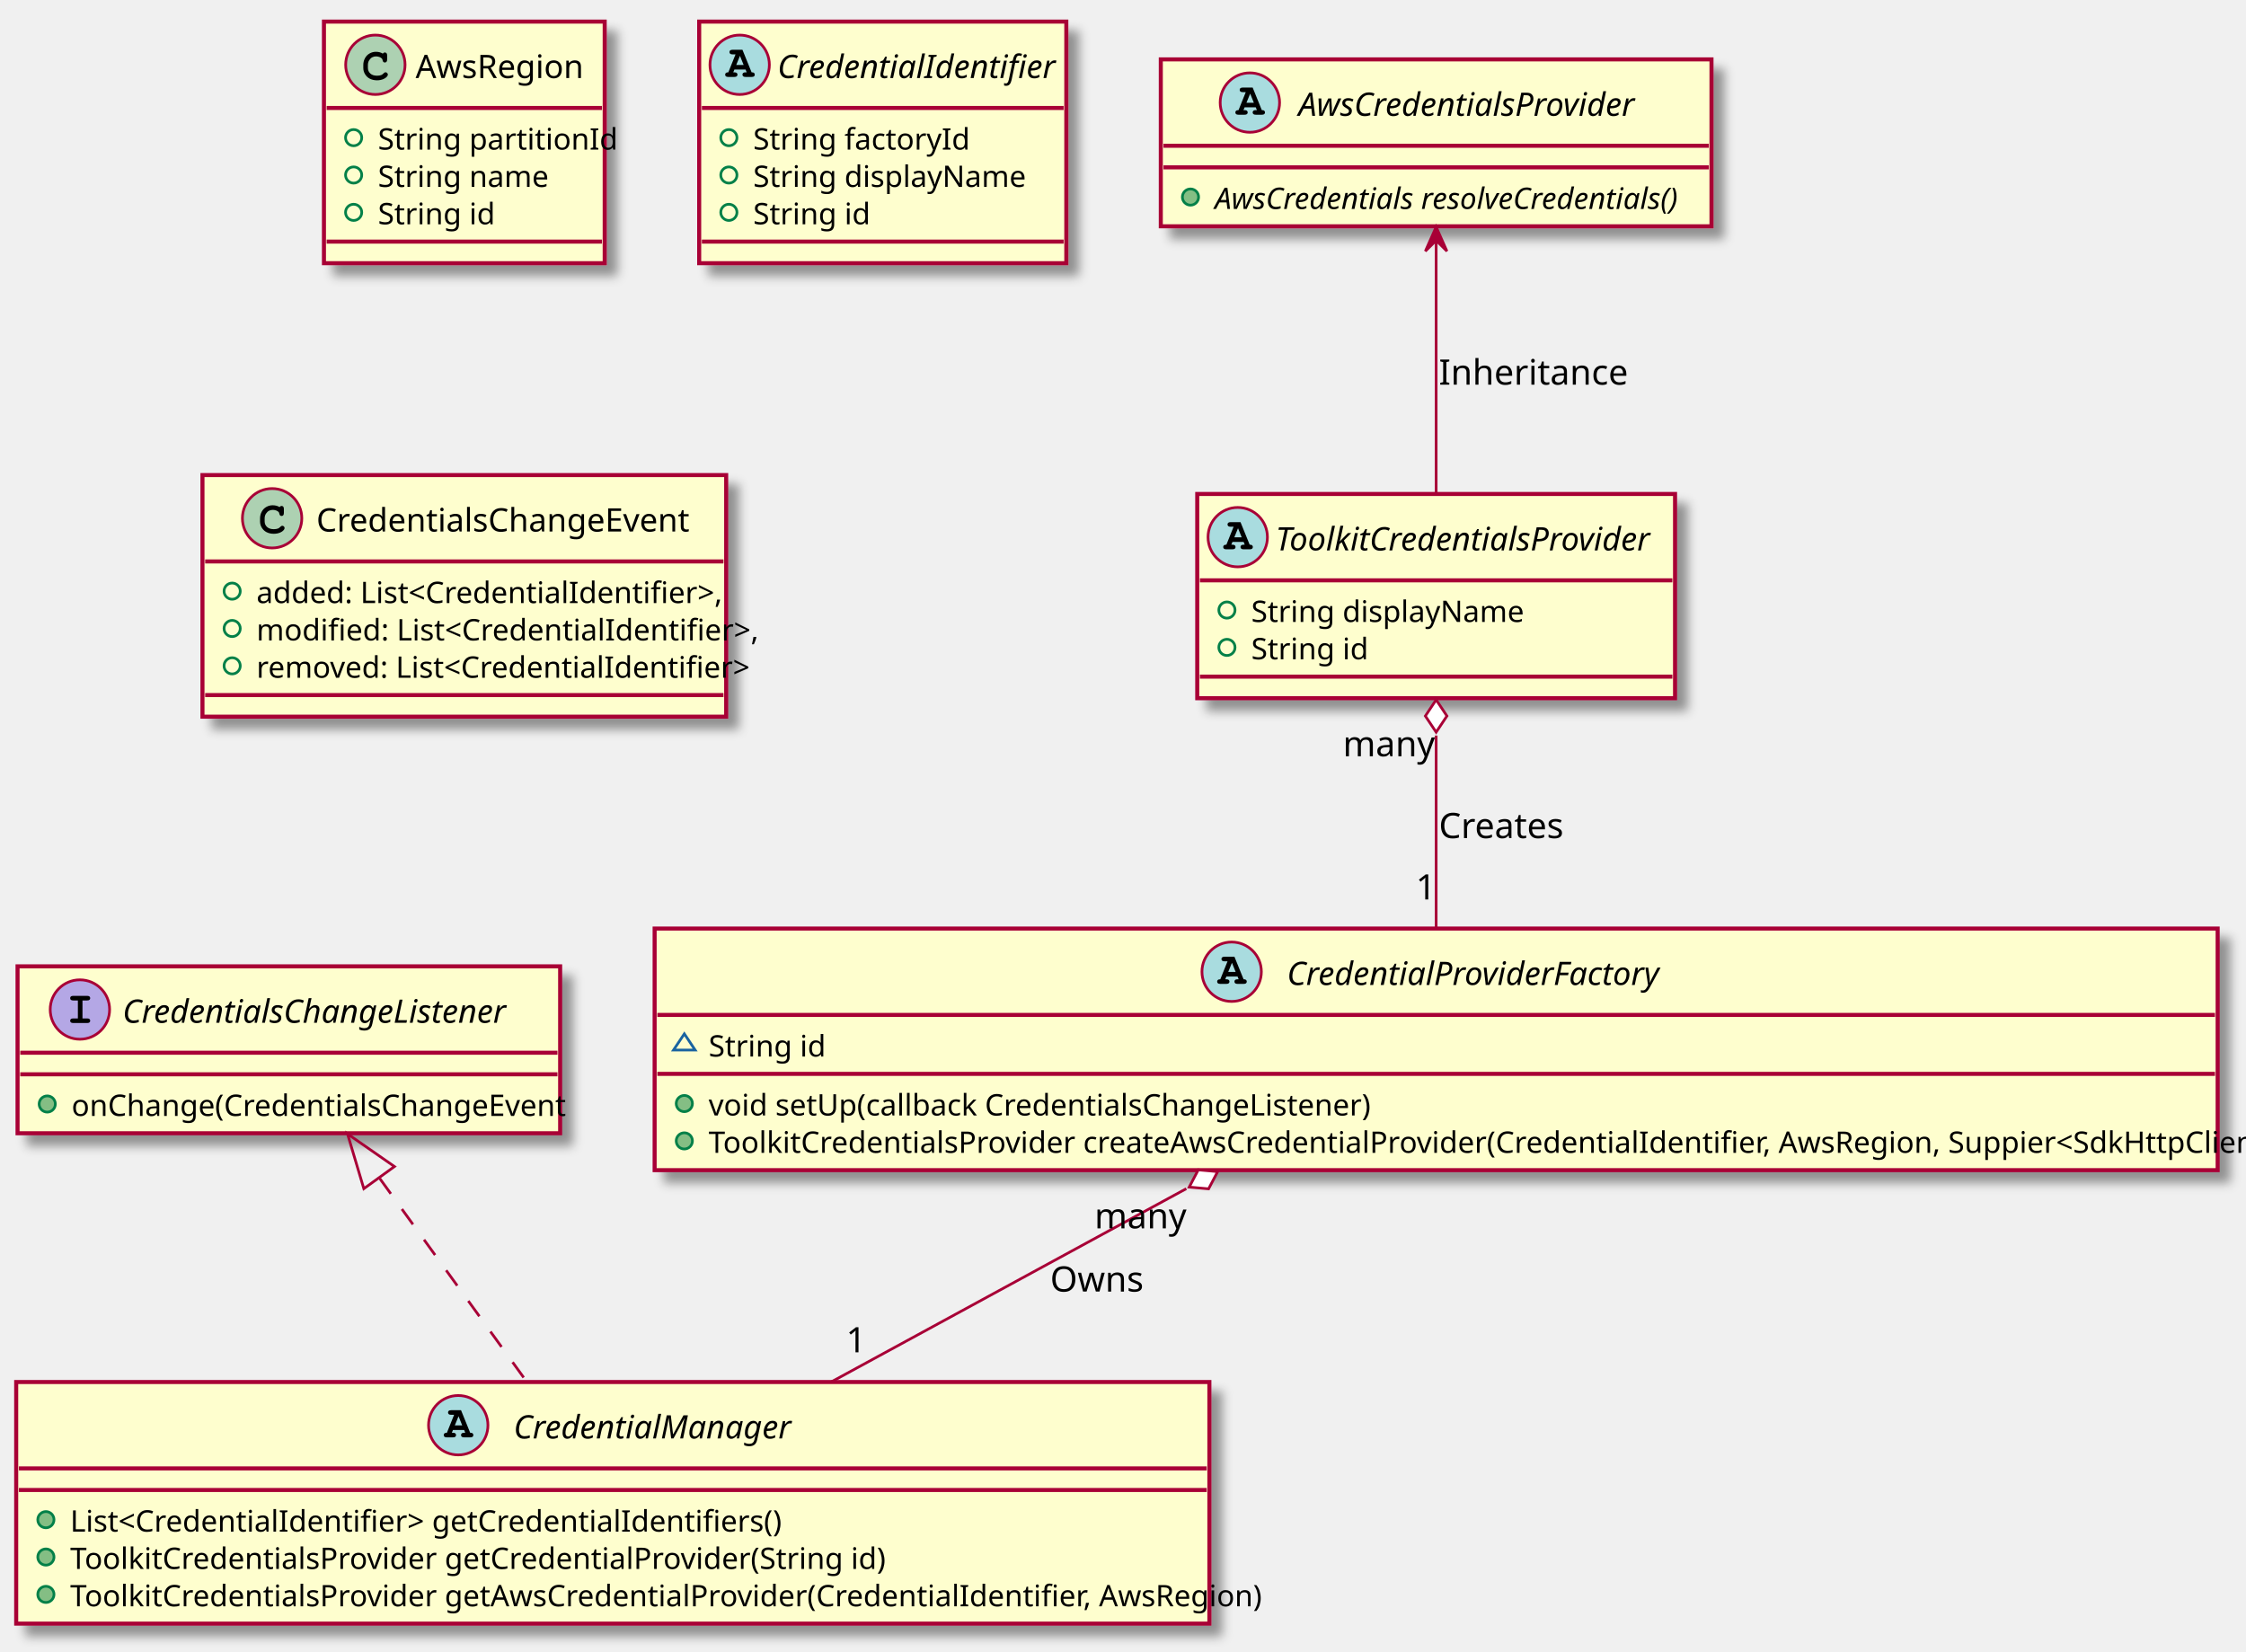
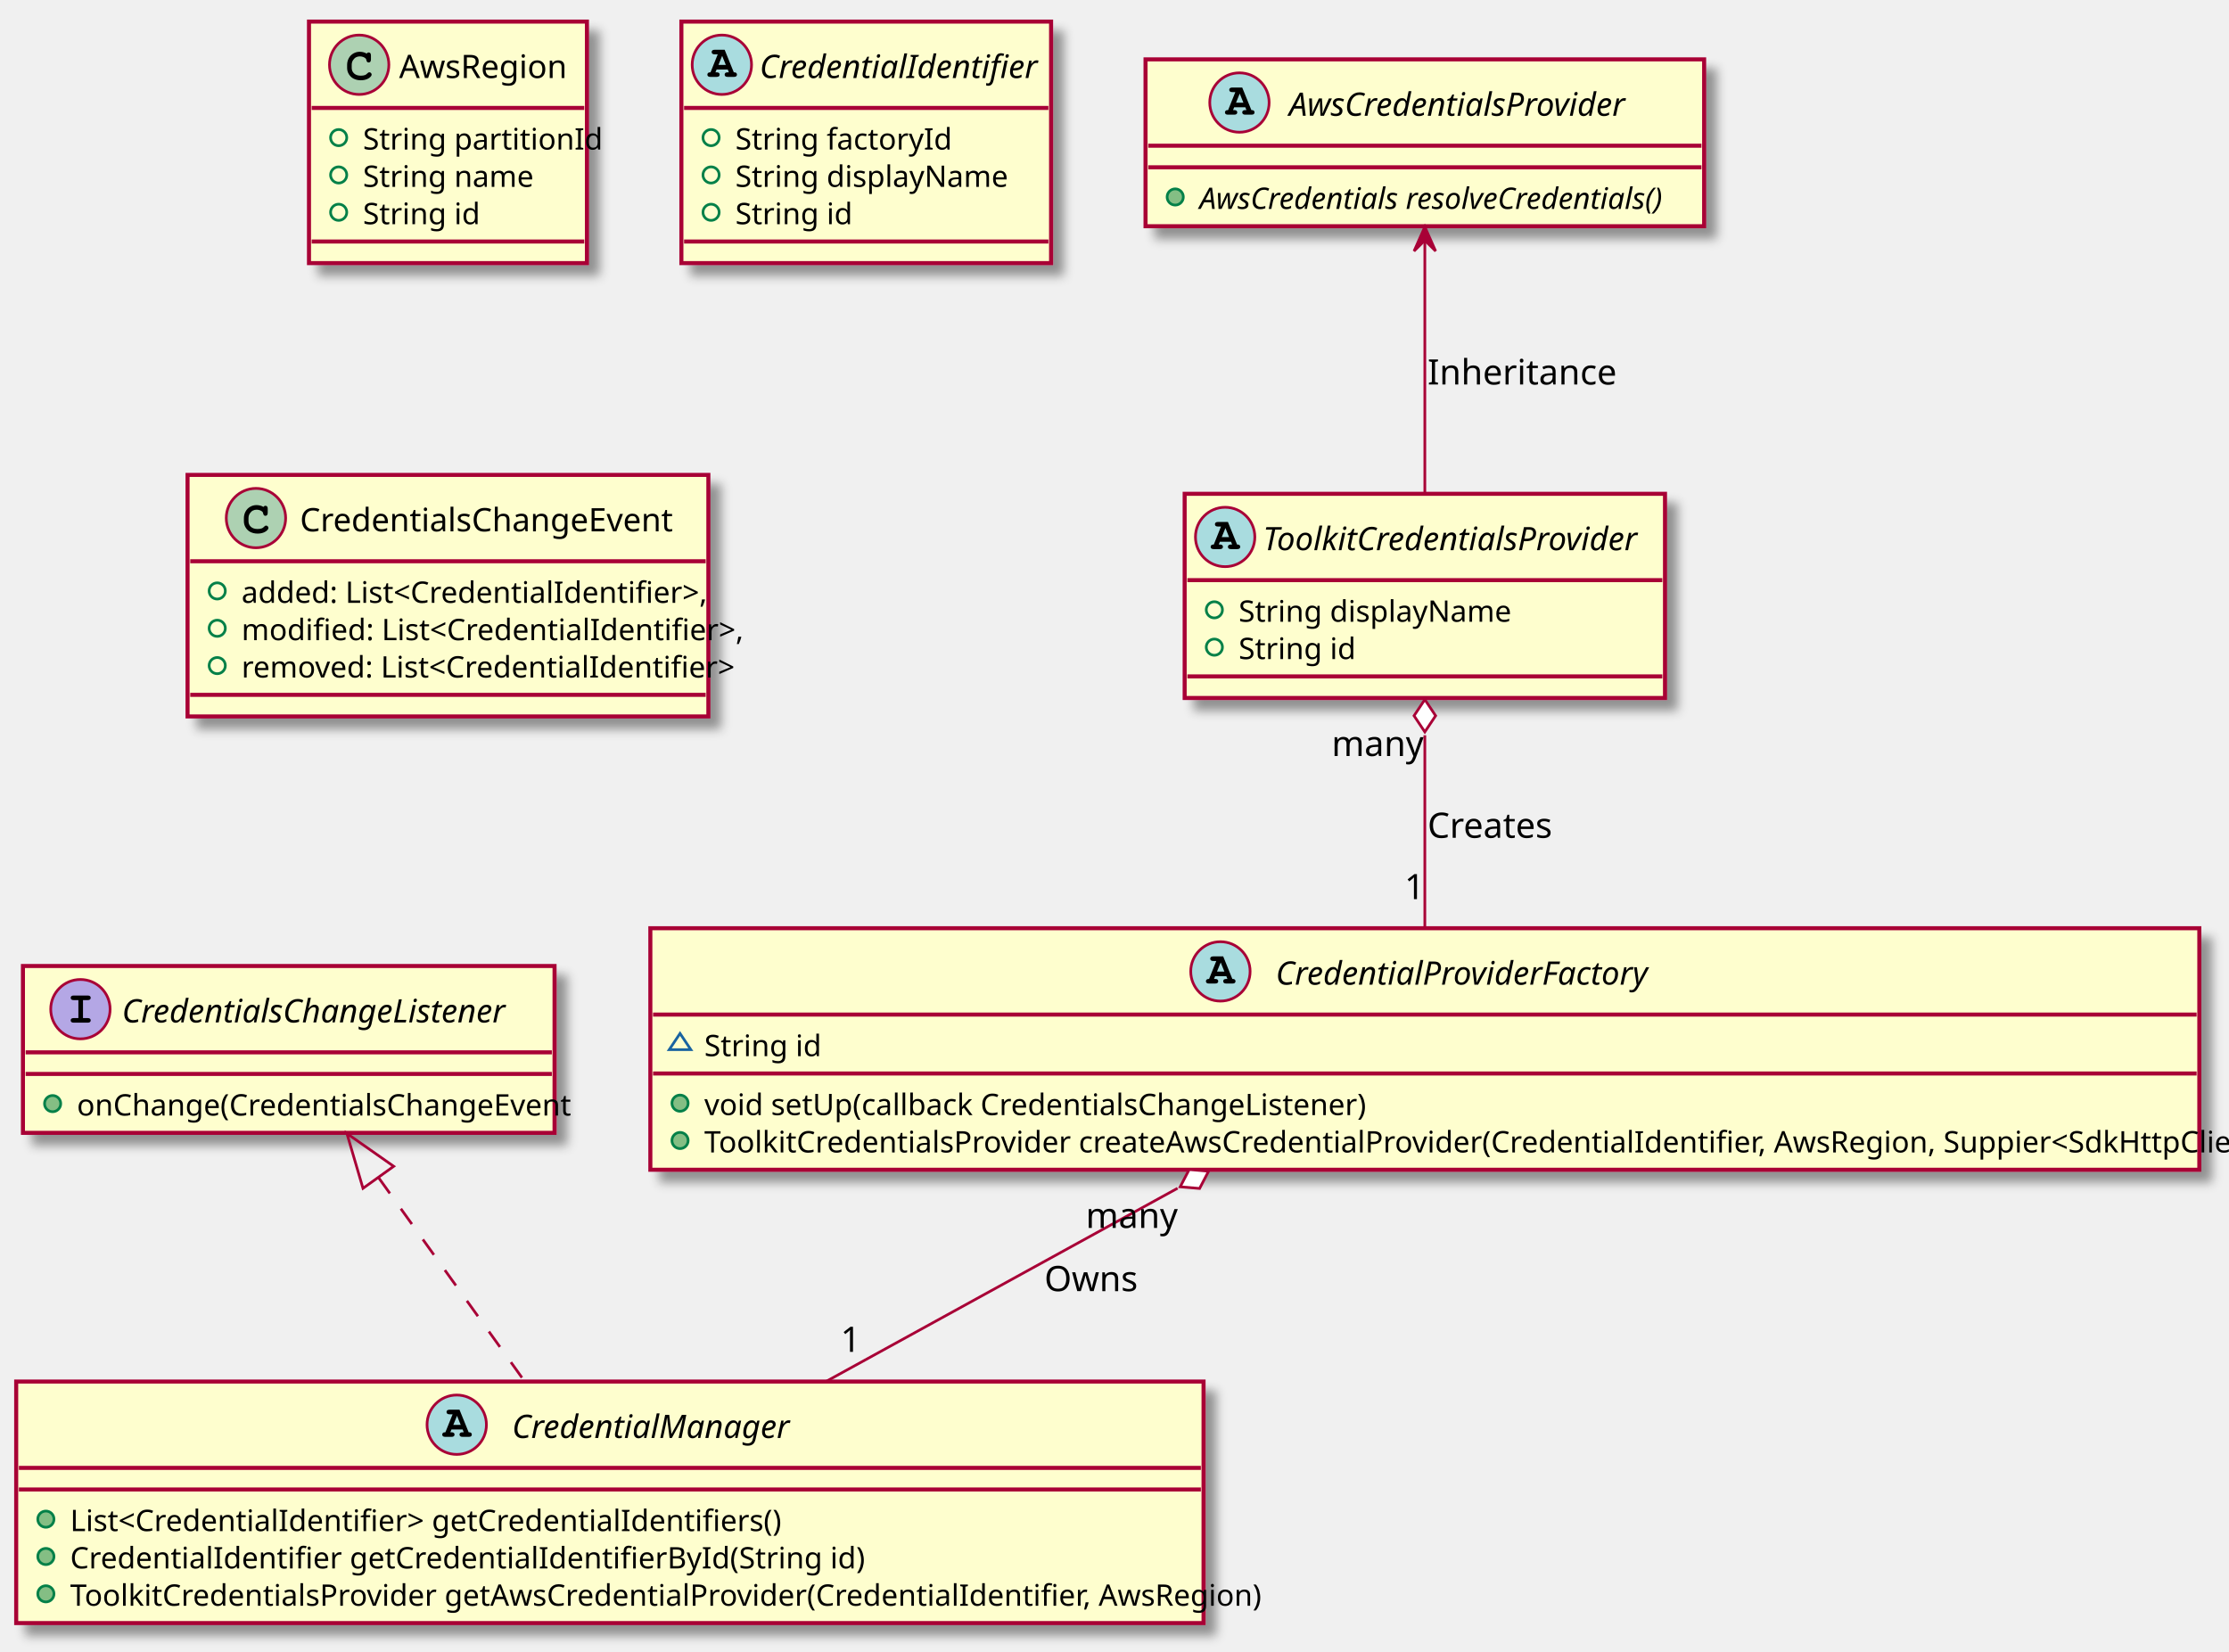
- <svg xmlns="http://www.w3.org/2000/svg" contentScriptType="application/ecmascript" contentStyleType="text/css" height="612px" preserveAspectRatio="none" style="width:832px;height:612px;" version="1.1" viewBox="0 0 832 612" width="832px" zoomAndPan="magnify">
+ <svg xmlns="http://www.w3.org/2000/svg" contentScriptType="application/ecmascript" contentStyleType="text/css" height="612px" preserveAspectRatio="none" style="width:826px;height:612px;" version="1.1" viewBox="0 0 826 612" width="826px" zoomAndPan="magnify">
  <defs>
-     <filter height="300%" id="f1rgx3qsomswil" width="300%" x="-1" y="-1">
+     <filter height="300%" id="f1c5vnu1r0ccjs" width="300%" x="-1" y="-1">
      <feGaussianBlur result="blurOut" stdDeviation="2.0" />
      <feColorMatrix in="blurOut" result="blurOut2" type="matrix" values="0 0 0 0 0 0 0 0 0 0 0 0 0 0 0 0 0 0 .4 0" />
      <feOffset dx="4.0" dy="4.0" in="blurOut2" result="blurOut3" />
      <feBlend in="SourceGraphic" in2="blurOut3" mode="normal" />
    </filter>
  </defs>
  <g>
-     <rect fill="#FEFECE" filter="url(#f1rgx3qsomswil)" height="89.508" id="AwsRegion" style="stroke: #A80036; stroke-width: 1.5;" width="104" x="120" y="8" />
-     <ellipse cx="139.05" cy="24" fill="#ADD1B2" rx="11" ry="11" style="stroke: #A80036; stroke-width: 1.0;" />
-     <path d="M141.816,19.875 Q141.972,19.656 142.159,19.547 Q142.347,19.438 142.566,19.438 Q142.941,19.438 143.175,19.695 Q143.409,19.953 143.409,20.562 L143.409,22.016 Q143.409,22.625 143.175,22.891 Q142.941,23.156 142.566,23.156 Q142.222,23.156 142.019,22.953 Q141.816,22.766 141.706,22.25 Q141.659,21.891 141.472,21.703 Q141.144,21.328 140.534,21.109 Q139.925,20.891 139.3,20.891 Q138.534,20.891 137.902,21.219 Q137.269,21.547 136.777,22.297 Q136.284,23.047 136.284,24.078 L136.284,25.172 Q136.284,26.406 137.175,27.227 Q138.066,28.047 139.659,28.047 Q140.597,28.047 141.253,27.797 Q141.644,27.641 142.066,27.203 Q142.331,26.938 142.48,26.859 Q142.628,26.781 142.831,26.781 Q143.159,26.781 143.417,27.039 Q143.675,27.297 143.675,27.641 Q143.675,27.984 143.331,28.391 Q142.831,28.969 142.034,29.297 Q140.956,29.75 139.659,29.75 Q138.144,29.75 136.941,29.125 Q135.956,28.625 135.269,27.555 Q134.581,26.484 134.581,25.203 L134.581,24.047 Q134.581,22.719 135.198,21.57 Q135.816,20.422 136.909,19.805 Q138.003,19.188 139.238,19.188 Q139.972,19.188 140.62,19.352 Q141.269,19.516 141.816,19.875 Z " />
-     <text fill="#000000" font-family="sans-serif" font-size="12" lengthAdjust="spacingAndGlyphs" textLength="63" x="153.95" y="28.91">AwsRegion</text>
-     <line style="stroke: #A80036; stroke-width: 1.5;" x1="121" x2="223" y1="40" y2="40" />
-     <ellipse cx="131" cy="51" fill="none" rx="3" ry="3" style="stroke: #038048; stroke-width: 1.0;" />
-     <text fill="#000000" font-family="sans-serif" font-size="11" lengthAdjust="spacingAndGlyphs" textLength="78" x="140" y="55.419">String partitionId</text>
-     <ellipse cx="131" cy="64.836" fill="none" rx="3" ry="3" style="stroke: #038048; stroke-width: 1.0;" />
-     <text fill="#000000" font-family="sans-serif" font-size="11" lengthAdjust="spacingAndGlyphs" textLength="58" x="140" y="69.255">String name</text>
-     <ellipse cx="131" cy="78.672" fill="none" rx="3" ry="3" style="stroke: #038048; stroke-width: 1.0;" />
-     <text fill="#000000" font-family="sans-serif" font-size="11" lengthAdjust="spacingAndGlyphs" textLength="39" x="140" y="83.091">String id</text>
-     <line style="stroke: #A80036; stroke-width: 1.5;" x1="121" x2="223" y1="89.508" y2="89.508" />
-     <rect fill="#FEFECE" filter="url(#f1rgx3qsomswil)" height="89.508" id="CredentialIdentifier" style="stroke: #A80036; stroke-width: 1.5;" width="136" x="259" y="8" />
-     <ellipse cx="274" cy="24" fill="#A9DCDF" rx="11" ry="11" style="stroke: #A80036; stroke-width: 1.0;" />
-     <path d="M276.188,25.766 L272.047,25.766 L271.625,26.797 L272.047,26.797 Q272.656,26.797 272.922,27.031 Q273.188,27.266 273.188,27.656 Q273.188,28.031 272.922,28.266 Q272.656,28.5 272.047,28.5 L269.75,28.5 Q269.141,28.5 268.883,28.266 Q268.625,28.031 268.625,27.641 Q268.625,27.266 268.898,27.023 Q269.172,26.781 269.797,26.797 L272.469,20.141 L271.359,20.141 Q270.75,20.141 270.484,19.906 Q270.219,19.672 270.219,19.281 Q270.219,18.906 270.484,18.672 Q270.75,18.438 271.359,18.438 L275.031,18.438 L278.422,26.797 Q279.016,26.797 279.203,26.938 Q279.594,27.203 279.594,27.656 Q279.594,28.031 279.336,28.266 Q279.078,28.5 278.469,28.5 L276.172,28.5 Q275.562,28.5 275.297,28.266 Q275.031,28.031 275.031,27.641 Q275.031,27.266 275.297,27.031 Q275.562,26.797 276.172,26.797 L276.594,26.797 L276.188,25.766 Z M275.469,24.062 L274.109,20.688 L272.734,24.062 L275.469,24.062 Z " />
-     <text fill="#000000" font-family="sans-serif" font-size="12" font-style="italic" lengthAdjust="spacingAndGlyphs" textLength="104" x="288" y="28.91">CredentialIdentifier</text>
-     <line style="stroke: #A80036; stroke-width: 1.5;" x1="260" x2="394" y1="40" y2="40" />
-     <ellipse cx="270" cy="51" fill="none" rx="3" ry="3" style="stroke: #038048; stroke-width: 1.0;" />
-     <text fill="#000000" font-family="sans-serif" font-size="11" lengthAdjust="spacingAndGlyphs" textLength="74" x="279" y="55.419">String factoryId</text>
-     <ellipse cx="270" cy="64.836" fill="none" rx="3" ry="3" style="stroke: #038048; stroke-width: 1.0;" />
-     <text fill="#000000" font-family="sans-serif" font-size="11" lengthAdjust="spacingAndGlyphs" textLength="94" x="279" y="69.255">String displayName</text>
-     <ellipse cx="270" cy="78.672" fill="none" rx="3" ry="3" style="stroke: #038048; stroke-width: 1.0;" />
-     <text fill="#000000" font-family="sans-serif" font-size="11" lengthAdjust="spacingAndGlyphs" textLength="39" x="279" y="83.091">String id</text>
-     <line style="stroke: #A80036; stroke-width: 1.5;" x1="260" x2="394" y1="89.508" y2="89.508" />
-     <rect fill="#FEFECE" filter="url(#f1rgx3qsomswil)" height="89.508" id="CredentialsChangeEvent" style="stroke: #A80036; stroke-width: 1.5;" width="194" x="75" y="176" />
-     <ellipse cx="100.8" cy="192" fill="#ADD1B2" rx="11" ry="11" style="stroke: #A80036; stroke-width: 1.0;" />
-     <path d="M103.566,187.875 Q103.722,187.656 103.909,187.547 Q104.097,187.438 104.316,187.438 Q104.691,187.438 104.925,187.695 Q105.159,187.953 105.159,188.562 L105.159,190.016 Q105.159,190.625 104.925,190.891 Q104.691,191.156 104.316,191.156 Q103.972,191.156 103.769,190.953 Q103.566,190.766 103.456,190.25 Q103.409,189.891 103.222,189.703 Q102.894,189.328 102.284,189.109 Q101.675,188.891 101.05,188.891 Q100.284,188.891 99.652,189.219 Q99.019,189.547 98.527,190.297 Q98.034,191.047 98.034,192.078 L98.034,193.172 Q98.034,194.406 98.925,195.227 Q99.816,196.047 101.409,196.047 Q102.347,196.047 103.003,195.797 Q103.394,195.641 103.816,195.203 Q104.081,194.938 104.23,194.859 Q104.378,194.781 104.581,194.781 Q104.909,194.781 105.167,195.039 Q105.425,195.297 105.425,195.641 Q105.425,195.984 105.081,196.391 Q104.581,196.969 103.784,197.297 Q102.706,197.75 101.409,197.75 Q99.894,197.75 98.691,197.125 Q97.706,196.625 97.019,195.555 Q96.331,194.484 96.331,193.203 L96.331,192.047 Q96.331,190.719 96.948,189.57 Q97.566,188.422 98.659,187.805 Q99.753,187.188 100.987,187.188 Q101.722,187.188 102.37,187.352 Q103.019,187.516 103.566,187.875 Z " />
-     <text fill="#000000" font-family="sans-serif" font-size="12" lengthAdjust="spacingAndGlyphs" textLength="138" x="117.2" y="196.91">CredentialsChangeEvent</text>
-     <line style="stroke: #A80036; stroke-width: 1.5;" x1="76" x2="268" y1="208" y2="208" />
-     <ellipse cx="86" cy="219" fill="none" rx="3" ry="3" style="stroke: #038048; stroke-width: 1.0;" />
-     <text fill="#000000" font-family="sans-serif" font-size="11" lengthAdjust="spacingAndGlyphs" textLength="158" x="95" y="223.419">added: List&lt;CredentialIdentifier&gt;,</text>
-     <ellipse cx="86" cy="232.836" fill="none" rx="3" ry="3" style="stroke: #038048; stroke-width: 1.0;" />
-     <text fill="#000000" font-family="sans-serif" font-size="11" lengthAdjust="spacingAndGlyphs" textLength="168" x="95" y="237.255">modified: List&lt;CredentialIdentifier&gt;,</text>
-     <ellipse cx="86" cy="246.672" fill="none" rx="3" ry="3" style="stroke: #038048; stroke-width: 1.0;" />
-     <text fill="#000000" font-family="sans-serif" font-size="11" lengthAdjust="spacingAndGlyphs" textLength="168" x="95" y="251.091">removed: List&lt;CredentialIdentifier&gt;</text>
-     <line style="stroke: #A80036; stroke-width: 1.5;" x1="76" x2="268" y1="257.508" y2="257.508" />
-     <rect fill="#FEFECE" filter="url(#f1rgx3qsomswil)" height="61.836" id="CredentialsChangeListener" style="stroke: #A80036; stroke-width: 1.5;" width="201" x="6.5" y="358" />
-     <ellipse cx="29.6" cy="374" fill="#B4A7E5" rx="11" ry="11" style="stroke: #A80036; stroke-width: 1.0;" />
-     <path d="M30.553,370.641 L30.553,377.297 L32.272,377.297 Q32.881,377.297 33.147,377.531 Q33.413,377.766 33.413,378.156 Q33.413,378.531 33.147,378.766 Q32.881,379 32.272,379 L27.131,379 Q26.522,379 26.256,378.766 Q25.991,378.531 25.991,378.141 Q25.991,377.766 26.256,377.531 Q26.522,377.297 27.131,377.297 L28.85,377.297 L28.85,370.641 L27.131,370.641 Q26.522,370.641 26.256,370.406 Q25.991,370.172 25.991,369.781 Q25.991,369.406 26.256,369.172 Q26.522,368.938 27.131,368.938 L32.272,368.938 Q32.881,368.938 33.147,369.172 Q33.413,369.406 33.413,369.781 Q33.413,370.172 33.147,370.406 Q32.881,370.641 32.272,370.641 L30.553,370.641 Z " />
-     <text fill="#000000" font-family="sans-serif" font-size="12" font-style="italic" lengthAdjust="spacingAndGlyphs" textLength="151" x="45.4" y="378.91">CredentialsChangeListener</text>
-     <line style="stroke: #A80036; stroke-width: 1.5;" x1="7.5" x2="206.5" y1="390" y2="390" />
-     <line style="stroke: #A80036; stroke-width: 1.5;" x1="7.5" x2="206.5" y1="398" y2="398" />
-     <ellipse cx="17.5" cy="409" fill="#84BE84" rx="3" ry="3" style="stroke: #038048; stroke-width: 1.0;" />
-     <text fill="#000000" font-family="sans-serif" font-size="11" lengthAdjust="spacingAndGlyphs" textLength="175" x="26.5" y="413.419">onChange(CredentialsChangeEvent</text>
-     <rect fill="#FEFECE" filter="url(#f1rgx3qsomswil)" height="89.508" id="CredentialManager" style="stroke: #A80036; stroke-width: 1.5;" width="442" x="6" y="512" />
-     <ellipse cx="169.75" cy="528" fill="#A9DCDF" rx="11" ry="11" style="stroke: #A80036; stroke-width: 1.0;" />
-     <path d="M171.938,529.766 L167.797,529.766 L167.375,530.797 L167.797,530.797 Q168.406,530.797 168.672,531.031 Q168.938,531.266 168.938,531.656 Q168.938,532.031 168.672,532.266 Q168.406,532.5 167.797,532.5 L165.5,532.5 Q164.891,532.5 164.633,532.266 Q164.375,532.031 164.375,531.641 Q164.375,531.266 164.648,531.023 Q164.922,530.781 165.547,530.797 L168.219,524.141 L167.109,524.141 Q166.5,524.141 166.234,523.906 Q165.969,523.672 165.969,523.281 Q165.969,522.906 166.234,522.672 Q166.5,522.438 167.109,522.438 L170.781,522.438 L174.172,530.797 Q174.766,530.797 174.953,530.938 Q175.344,531.203 175.344,531.656 Q175.344,532.031 175.086,532.266 Q174.828,532.5 174.219,532.5 L171.922,532.5 Q171.312,532.5 171.047,532.266 Q170.781,532.031 170.781,531.641 Q170.781,531.266 171.047,531.031 Q171.312,530.797 171.922,530.797 L172.344,530.797 L171.938,529.766 Z M171.219,528.062 L169.859,524.688 L168.484,528.062 L171.219,528.062 Z " />
-     <text fill="#000000" font-family="sans-serif" font-size="12" font-style="italic" lengthAdjust="spacingAndGlyphs" textLength="106" x="190.25" y="532.91">CredentialManager</text>
-     <line style="stroke: #A80036; stroke-width: 1.5;" x1="7" x2="447" y1="544" y2="544" />
-     <line style="stroke: #A80036; stroke-width: 1.5;" x1="7" x2="447" y1="552" y2="552" />
+     <rect fill="#FEFECE" filter="url(#f1c5vnu1r0ccjs)" height="89.508" id="AwsRegion" style="stroke: #A80036; stroke-width: 1.5;" width="103" x="114.5" y="8" />
+     <ellipse cx="133.1" cy="24" fill="#ADD1B2" rx="11" ry="11" style="stroke: #A80036; stroke-width: 1.0;" />
+     <path d="M135.866,19.875 Q136.022,19.656 136.209,19.547 Q136.397,19.438 136.616,19.438 Q136.991,19.438 137.225,19.703 Q137.459,19.953 137.459,20.562 L137.459,22.016 Q137.459,22.625 137.225,22.891 Q136.991,23.156 136.616,23.156 Q136.272,23.156 136.069,22.953 Q135.866,22.766 135.756,22.25 Q135.709,21.891 135.522,21.703 Q135.194,21.328 134.584,21.109 Q133.975,20.891 133.35,20.891 Q132.584,20.891 131.944,21.219 Q131.319,21.547 130.819,22.297 Q130.334,23.047 130.334,24.078 L130.334,25.172 Q130.334,26.406 131.225,27.234 Q132.116,28.047 133.709,28.047 Q134.647,28.047 135.303,27.797 Q135.694,27.641 136.116,27.203 Q136.381,26.938 136.522,26.859 Q136.678,26.781 136.881,26.781 Q137.209,26.781 137.459,27.047 Q137.725,27.297 137.725,27.641 Q137.725,27.984 137.381,28.391 Q136.881,28.969 136.084,29.297 Q135.006,29.75 133.709,29.75 Q132.194,29.75 130.991,29.125 Q130.006,28.625 129.319,27.562 Q128.631,26.484 128.631,25.203 L128.631,24.047 Q128.631,22.719 129.241,21.578 Q129.866,20.422 130.959,19.812 Q132.053,19.188 133.287,19.188 Q134.022,19.188 134.662,19.359 Q135.319,19.516 135.866,19.875 Z " />
+     <text fill="#000000" font-family="sans-serif" font-size="12" lengthAdjust="spacingAndGlyphs" textLength="63" x="147.9" y="28.91">AwsRegion</text>
+     <line style="stroke: #A80036; stroke-width: 1.5;" x1="115.5" x2="216.5" y1="40" y2="40" />
+     <ellipse cx="125.5" cy="51" fill="none" rx="3" ry="3" style="stroke: #038048; stroke-width: 1.0;" />
+     <text fill="#000000" font-family="sans-serif" font-size="11" lengthAdjust="spacingAndGlyphs" textLength="77" x="134.5" y="55.419">String partitionId</text>
+     <ellipse cx="125.5" cy="64.836" fill="none" rx="3" ry="3" style="stroke: #038048; stroke-width: 1.0;" />
+     <text fill="#000000" font-family="sans-serif" font-size="11" lengthAdjust="spacingAndGlyphs" textLength="57" x="134.5" y="69.255">String name</text>
+     <ellipse cx="125.5" cy="78.672" fill="none" rx="3" ry="3" style="stroke: #038048; stroke-width: 1.0;" />
+     <text fill="#000000" font-family="sans-serif" font-size="11" lengthAdjust="spacingAndGlyphs" textLength="39" x="134.5" y="83.091">String id</text>
+     <line style="stroke: #A80036; stroke-width: 1.5;" x1="115.5" x2="216.5" y1="89.508" y2="89.508" />
+     <rect fill="#FEFECE" filter="url(#f1c5vnu1r0ccjs)" height="89.508" id="CredentialIdentifier" style="stroke: #A80036; stroke-width: 1.5;" width="137" x="252.5" y="8" />
+     <ellipse cx="267.5" cy="24" fill="#A9DCDF" rx="11" ry="11" style="stroke: #A80036; stroke-width: 1.0;" />
+     <path d="M269.688,25.766 L265.547,25.766 L265.125,26.797 L265.547,26.797 Q266.156,26.797 266.422,27.031 Q266.688,27.266 266.688,27.656 Q266.688,28.031 266.422,28.266 Q266.156,28.5 265.547,28.5 L263.25,28.5 Q262.641,28.5 262.391,28.266 Q262.125,28.031 262.125,27.641 Q262.125,27.266 262.406,27.031 Q262.672,26.781 263.297,26.797 L265.969,20.141 L264.859,20.141 Q264.25,20.141 263.984,19.906 Q263.719,19.672 263.719,19.281 Q263.719,18.906 263.984,18.672 Q264.25,18.438 264.859,18.438 L268.531,18.438 L271.922,26.797 Q272.516,26.797 272.703,26.938 Q273.094,27.203 273.094,27.656 Q273.094,28.031 272.828,28.266 Q272.578,28.5 271.969,28.5 L269.672,28.5 Q269.062,28.5 268.797,28.266 Q268.531,28.031 268.531,27.641 Q268.531,27.266 268.797,27.031 Q269.062,26.797 269.672,26.797 L270.094,26.797 L269.688,25.766 Z M268.969,24.062 L267.609,20.688 L266.234,24.062 L268.969,24.062 Z " />
+     <text fill="#000000" font-family="sans-serif" font-size="12" font-style="italic" lengthAdjust="spacingAndGlyphs" textLength="105" x="281.5" y="28.91">CredentialIdentifier</text>
+     <line style="stroke: #A80036; stroke-width: 1.5;" x1="253.5" x2="388.5" y1="40" y2="40" />
+     <ellipse cx="263.5" cy="51" fill="none" rx="3" ry="3" style="stroke: #038048; stroke-width: 1.0;" />
+     <text fill="#000000" font-family="sans-serif" font-size="11" lengthAdjust="spacingAndGlyphs" textLength="74" x="272.5" y="55.419">String factoryId</text>
+     <ellipse cx="263.5" cy="64.836" fill="none" rx="3" ry="3" style="stroke: #038048; stroke-width: 1.0;" />
+     <text fill="#000000" font-family="sans-serif" font-size="11" lengthAdjust="spacingAndGlyphs" textLength="92" x="272.5" y="69.255">String displayName</text>
+     <ellipse cx="263.5" cy="78.672" fill="none" rx="3" ry="3" style="stroke: #038048; stroke-width: 1.0;" />
+     <text fill="#000000" font-family="sans-serif" font-size="11" lengthAdjust="spacingAndGlyphs" textLength="39" x="272.5" y="83.091">String id</text>
+     <line style="stroke: #A80036; stroke-width: 1.5;" x1="253.5" x2="388.5" y1="89.508" y2="89.508" />
+     <rect fill="#FEFECE" filter="url(#f1c5vnu1r0ccjs)" height="89.508" id="CredentialsChangeEvent" style="stroke: #A80036; stroke-width: 1.5;" width="193" x="69.5" y="176" />
+     <ellipse cx="94.85" cy="192" fill="#ADD1B2" rx="11" ry="11" style="stroke: #A80036; stroke-width: 1.0;" />
+     <path d="M97.616,187.875 Q97.772,187.656 97.959,187.547 Q98.147,187.438 98.366,187.438 Q98.741,187.438 98.975,187.703 Q99.209,187.953 99.209,188.562 L99.209,190.016 Q99.209,190.625 98.975,190.891 Q98.741,191.156 98.366,191.156 Q98.022,191.156 97.819,190.953 Q97.616,190.766 97.506,190.25 Q97.459,189.891 97.272,189.703 Q96.944,189.328 96.334,189.109 Q95.725,188.891 95.1,188.891 Q94.334,188.891 93.694,189.219 Q93.069,189.547 92.569,190.297 Q92.084,191.047 92.084,192.078 L92.084,193.172 Q92.084,194.406 92.975,195.234 Q93.866,196.047 95.459,196.047 Q96.397,196.047 97.053,195.797 Q97.444,195.641 97.866,195.203 Q98.131,194.938 98.272,194.859 Q98.428,194.781 98.631,194.781 Q98.959,194.781 99.209,195.047 Q99.475,195.297 99.475,195.641 Q99.475,195.984 99.131,196.391 Q98.631,196.969 97.834,197.297 Q96.756,197.75 95.459,197.75 Q93.944,197.75 92.741,197.125 Q91.756,196.625 91.069,195.562 Q90.381,194.484 90.381,193.203 L90.381,192.047 Q90.381,190.719 90.991,189.578 Q91.616,188.422 92.709,187.812 Q93.803,187.188 95.037,187.188 Q95.772,187.188 96.412,187.359 Q97.069,187.516 97.616,187.875 Z " />
+     <text fill="#000000" font-family="sans-serif" font-size="12" lengthAdjust="spacingAndGlyphs" textLength="138" x="111.15" y="196.91">CredentialsChangeEvent</text>
+     <line style="stroke: #A80036; stroke-width: 1.5;" x1="70.5" x2="261.5" y1="208" y2="208" />
+     <ellipse cx="80.5" cy="219" fill="none" rx="3" ry="3" style="stroke: #038048; stroke-width: 1.0;" />
+     <text fill="#000000" font-family="sans-serif" font-size="11" lengthAdjust="spacingAndGlyphs" textLength="157" x="89.5" y="223.419">added: List&lt;CredentialIdentifier&gt;,</text>
+     <ellipse cx="80.5" cy="232.836" fill="none" rx="3" ry="3" style="stroke: #038048; stroke-width: 1.0;" />
+     <text fill="#000000" font-family="sans-serif" font-size="11" lengthAdjust="spacingAndGlyphs" textLength="167" x="89.5" y="237.255">modified: List&lt;CredentialIdentifier&gt;,</text>
+     <ellipse cx="80.5" cy="246.672" fill="none" rx="3" ry="3" style="stroke: #038048; stroke-width: 1.0;" />
+     <text fill="#000000" font-family="sans-serif" font-size="11" lengthAdjust="spacingAndGlyphs" textLength="166" x="89.5" y="251.091">removed: List&lt;CredentialIdentifier&gt;</text>
+     <line style="stroke: #A80036; stroke-width: 1.5;" x1="70.5" x2="261.5" y1="257.508" y2="257.508" />
+     <rect fill="#FEFECE" filter="url(#f1c5vnu1r0ccjs)" height="61.836" id="CredentialsChangeListener" style="stroke: #A80036; stroke-width: 1.5;" width="197" x="8.5" y="358" />
+     <ellipse cx="29.8" cy="374" fill="#B4A7E5" rx="11" ry="11" style="stroke: #A80036; stroke-width: 1.0;" />
+     <path d="M30.753,370.641 L30.753,377.297 L32.472,377.297 Q33.081,377.297 33.347,377.531 Q33.612,377.766 33.612,378.156 Q33.612,378.531 33.347,378.766 Q33.081,379 32.472,379 L27.331,379 Q26.722,379 26.456,378.766 Q26.191,378.531 26.191,378.141 Q26.191,377.766 26.456,377.531 Q26.722,377.297 27.331,377.297 L29.05,377.297 L29.05,370.641 L27.331,370.641 Q26.722,370.641 26.456,370.406 Q26.191,370.172 26.191,369.781 Q26.191,369.406 26.456,369.172 Q26.722,368.938 27.331,368.938 L32.472,368.938 Q33.081,368.938 33.347,369.172 Q33.612,369.406 33.612,369.781 Q33.612,370.172 33.347,370.406 Q33.081,370.641 32.472,370.641 L30.753,370.641 Z " />
+     <text fill="#000000" font-family="sans-serif" font-size="12" font-style="italic" lengthAdjust="spacingAndGlyphs" textLength="151" x="45.2" y="378.91">CredentialsChangeListener</text>
+     <line style="stroke: #A80036; stroke-width: 1.5;" x1="9.5" x2="204.5" y1="390" y2="390" />
+     <line style="stroke: #A80036; stroke-width: 1.5;" x1="9.5" x2="204.5" y1="398" y2="398" />
+     <ellipse cx="19.5" cy="409" fill="#84BE84" rx="3" ry="3" style="stroke: #038048; stroke-width: 1.0;" />
+     <text fill="#000000" font-family="sans-serif" font-size="11" lengthAdjust="spacingAndGlyphs" textLength="171" x="28.5" y="413.419">onChange(CredentialsChangeEvent</text>
+     <rect fill="#FEFECE" filter="url(#f1c5vnu1r0ccjs)" height="89.508" id="CredentialManager" style="stroke: #A80036; stroke-width: 1.5;" width="440" x="6" y="512" />
+     <ellipse cx="169.25" cy="528" fill="#A9DCDF" rx="11" ry="11" style="stroke: #A80036; stroke-width: 1.0;" />
+     <path d="M171.438,529.766 L167.297,529.766 L166.875,530.797 L167.297,530.797 Q167.906,530.797 168.172,531.031 Q168.438,531.266 168.438,531.656 Q168.438,532.031 168.172,532.266 Q167.906,532.5 167.297,532.5 L165,532.5 Q164.391,532.5 164.141,532.266 Q163.875,532.031 163.875,531.641 Q163.875,531.266 164.156,531.031 Q164.422,530.781 165.047,530.797 L167.719,524.141 L166.609,524.141 Q166,524.141 165.734,523.906 Q165.469,523.672 165.469,523.281 Q165.469,522.906 165.734,522.672 Q166,522.438 166.609,522.438 L170.281,522.438 L173.672,530.797 Q174.266,530.797 174.453,530.938 Q174.844,531.203 174.844,531.656 Q174.844,532.031 174.578,532.266 Q174.328,532.5 173.719,532.5 L171.422,532.5 Q170.812,532.5 170.547,532.266 Q170.281,532.031 170.281,531.641 Q170.281,531.266 170.547,531.031 Q170.812,530.797 171.422,530.797 L171.844,530.797 L171.438,529.766 Z M170.719,528.062 L169.359,524.688 L167.984,528.062 L170.719,528.062 Z " />
+     <text fill="#000000" font-family="sans-serif" font-size="12" font-style="italic" lengthAdjust="spacingAndGlyphs" textLength="105" x="189.75" y="532.91">CredentialManager</text>
+     <line style="stroke: #A80036; stroke-width: 1.5;" x1="7" x2="445" y1="544" y2="544" />
+     <line style="stroke: #A80036; stroke-width: 1.5;" x1="7" x2="445" y1="552" y2="552" />
    <ellipse cx="17" cy="563" fill="#84BE84" rx="3" ry="3" style="stroke: #038048; stroke-width: 1.0;" />
-     <text fill="#000000" font-family="sans-serif" font-size="11" lengthAdjust="spacingAndGlyphs" textLength="241" x="26" y="567.419">List&lt;CredentialIdentifier&gt; getCredentialIdentifiers()</text>
+     <text fill="#000000" font-family="sans-serif" font-size="11" lengthAdjust="spacingAndGlyphs" textLength="239" x="26" y="567.419">List&lt;CredentialIdentifier&gt; getCredentialIdentifiers()</text>
    <ellipse cx="17" cy="576.836" fill="#84BE84" rx="3" ry="3" style="stroke: #038048; stroke-width: 1.0;" />
-     <text fill="#000000" font-family="sans-serif" font-size="11" lengthAdjust="spacingAndGlyphs" textLength="283" x="26" y="581.255">ToolkitCredentialsProvider getCredentialProvider(String id)</text>
+     <text fill="#000000" font-family="sans-serif" font-size="11" lengthAdjust="spacingAndGlyphs" textLength="264" x="26" y="581.255">CredentialIdentifier getCredentialIdentifierById(String id)</text>
    <ellipse cx="17" cy="590.672" fill="#84BE84" rx="3" ry="3" style="stroke: #038048; stroke-width: 1.0;" />
-     <text fill="#000000" font-family="sans-serif" font-size="11" lengthAdjust="spacingAndGlyphs" textLength="416" x="26" y="595.091">ToolkitCredentialsProvider getAwsCredentialProvider(CredentialIdentifier, AwsRegion)</text>
-     <rect fill="#FEFECE" filter="url(#f1rgx3qsomswil)" height="89.508" id="CredentialProviderFactory" style="stroke: #A80036; stroke-width: 1.5;" width="579" x="242.5" y="344" />
-     <ellipse cx="456.25" cy="360" fill="#A9DCDF" rx="11" ry="11" style="stroke: #A80036; stroke-width: 1.0;" />
-     <path d="M458.438,361.766 L454.297,361.766 L453.875,362.797 L454.297,362.797 Q454.906,362.797 455.172,363.031 Q455.438,363.266 455.438,363.656 Q455.438,364.031 455.172,364.266 Q454.906,364.5 454.297,364.5 L452,364.5 Q451.391,364.5 451.133,364.266 Q450.875,364.031 450.875,363.641 Q450.875,363.266 451.148,363.023 Q451.422,362.781 452.047,362.797 L454.719,356.141 L453.609,356.141 Q453,356.141 452.734,355.906 Q452.469,355.672 452.469,355.281 Q452.469,354.906 452.734,354.672 Q453,354.438 453.609,354.438 L457.281,354.438 L460.672,362.797 Q461.266,362.797 461.453,362.938 Q461.844,363.203 461.844,363.656 Q461.844,364.031 461.586,364.266 Q461.328,364.5 460.719,364.5 L458.422,364.5 Q457.812,364.5 457.547,364.266 Q457.281,364.031 457.281,363.641 Q457.281,363.266 457.547,363.031 Q457.812,362.797 458.422,362.797 L458.844,362.797 L458.438,361.766 Z M457.719,360.062 L456.359,356.688 L454.984,360.062 L457.719,360.062 Z " />
-     <text fill="#000000" font-family="sans-serif" font-size="12" font-style="italic" lengthAdjust="spacingAndGlyphs" textLength="143" x="476.75" y="364.91">CredentialProviderFactory</text>
-     <line style="stroke: #A80036; stroke-width: 1.5;" x1="243.5" x2="820.5" y1="376" y2="376" />
-     <polygon fill="none" points="253.5,383,249.5,389,257.5,389" style="stroke: #1963A0; stroke-width: 1.0;" />
-     <text fill="#000000" font-family="sans-serif" font-size="11" lengthAdjust="spacingAndGlyphs" textLength="39" x="262.5" y="391.419">String id</text>
-     <line style="stroke: #A80036; stroke-width: 1.5;" x1="243.5" x2="820.5" y1="397.836" y2="397.836" />
-     <ellipse cx="253.5" cy="408.836" fill="#84BE84" rx="3" ry="3" style="stroke: #038048; stroke-width: 1.0;" />
-     <text fill="#000000" font-family="sans-serif" font-size="11" lengthAdjust="spacingAndGlyphs" textLength="235" x="262.5" y="413.255">void setUp(callback CredentialsChangeListener)</text>
-     <ellipse cx="253.5" cy="422.672" fill="#84BE84" rx="3" ry="3" style="stroke: #038048; stroke-width: 1.0;" />
-     <text fill="#000000" font-family="sans-serif" font-size="11" lengthAdjust="spacingAndGlyphs" textLength="553" x="262.5" y="427.091">ToolkitCredentialsProvider createAwsCredentialProvider(CredentialIdentifier, AwsRegion, Suppier&lt;SdkHttpClient&gt;)</text>
-     <rect fill="#FEFECE" filter="url(#f1rgx3qsomswil)" height="75.672" id="ToolkitCredentialsProvider" style="stroke: #A80036; stroke-width: 1.5;" width="177" x="443.5" y="183" />
-     <ellipse cx="458.5" cy="199" fill="#A9DCDF" rx="11" ry="11" style="stroke: #A80036; stroke-width: 1.0;" />
-     <path d="M460.688,200.766 L456.547,200.766 L456.125,201.797 L456.547,201.797 Q457.156,201.797 457.422,202.031 Q457.688,202.266 457.688,202.656 Q457.688,203.031 457.422,203.266 Q457.156,203.5 456.547,203.5 L454.25,203.5 Q453.641,203.5 453.383,203.266 Q453.125,203.031 453.125,202.641 Q453.125,202.266 453.398,202.023 Q453.672,201.781 454.297,201.797 L456.969,195.141 L455.859,195.141 Q455.25,195.141 454.984,194.906 Q454.719,194.672 454.719,194.281 Q454.719,193.906 454.984,193.672 Q455.25,193.438 455.859,193.438 L459.531,193.438 L462.922,201.797 Q463.516,201.797 463.703,201.938 Q464.094,202.203 464.094,202.656 Q464.094,203.031 463.836,203.266 Q463.578,203.5 462.969,203.5 L460.672,203.5 Q460.062,203.5 459.797,203.266 Q459.531,203.031 459.531,202.641 Q459.531,202.266 459.797,202.031 Q460.062,201.797 460.672,201.797 L461.094,201.797 L460.688,200.766 Z M459.969,199.062 L458.609,195.688 L457.234,199.062 L459.969,199.062 Z " />
-     <text fill="#000000" font-family="sans-serif" font-size="12" font-style="italic" lengthAdjust="spacingAndGlyphs" textLength="145" x="472.5" y="203.91">ToolkitCredentialsProvider</text>
-     <line style="stroke: #A80036; stroke-width: 1.5;" x1="444.5" x2="619.5" y1="215" y2="215" />
-     <ellipse cx="454.5" cy="226" fill="none" rx="3" ry="3" style="stroke: #038048; stroke-width: 1.0;" />
-     <text fill="#000000" font-family="sans-serif" font-size="11" lengthAdjust="spacingAndGlyphs" textLength="94" x="463.5" y="230.419">String displayName</text>
-     <ellipse cx="454.5" cy="239.836" fill="none" rx="3" ry="3" style="stroke: #038048; stroke-width: 1.0;" />
-     <text fill="#000000" font-family="sans-serif" font-size="11" lengthAdjust="spacingAndGlyphs" textLength="39" x="463.5" y="244.255">String id</text>
-     <line style="stroke: #A80036; stroke-width: 1.5;" x1="444.5" x2="619.5" y1="250.672" y2="250.672" />
-     <rect fill="#FEFECE" filter="url(#f1rgx3qsomswil)" height="61.836" id="AwsCredentialsProvider" style="stroke: #A80036; stroke-width: 1.5;" width="204" x="430" y="22" />
-     <ellipse cx="463" cy="38" fill="#A9DCDF" rx="11" ry="11" style="stroke: #A80036; stroke-width: 1.0;" />
-     <path d="M465.188,39.766 L461.047,39.766 L460.625,40.797 L461.047,40.797 Q461.656,40.797 461.922,41.031 Q462.188,41.266 462.188,41.656 Q462.188,42.031 461.922,42.266 Q461.656,42.5 461.047,42.5 L458.75,42.5 Q458.141,42.5 457.883,42.266 Q457.625,42.031 457.625,41.641 Q457.625,41.266 457.898,41.023 Q458.172,40.781 458.797,40.797 L461.469,34.141 L460.359,34.141 Q459.75,34.141 459.484,33.906 Q459.219,33.672 459.219,33.281 Q459.219,32.906 459.484,32.672 Q459.75,32.438 460.359,32.438 L464.031,32.438 L467.422,40.797 Q468.016,40.797 468.203,40.938 Q468.594,41.203 468.594,41.656 Q468.594,42.031 468.336,42.266 Q468.078,42.5 467.469,42.5 L465.172,42.5 Q464.562,42.5 464.297,42.266 Q464.031,42.031 464.031,41.641 Q464.031,41.266 464.297,41.031 Q464.562,40.797 465.172,40.797 L465.594,40.797 L465.188,39.766 Z M464.469,38.062 L463.109,34.688 L461.734,38.062 L464.469,38.062 Z " />
-     <text fill="#000000" font-family="sans-serif" font-size="12" font-style="italic" lengthAdjust="spacingAndGlyphs" textLength="132" x="481" y="42.91">AwsCredentialsProvider</text>
-     <line style="stroke: #A80036; stroke-width: 1.5;" x1="431" x2="633" y1="54" y2="54" />
-     <line style="stroke: #A80036; stroke-width: 1.5;" x1="431" x2="633" y1="62" y2="62" />
-     <ellipse cx="441" cy="73" fill="#84BE84" rx="3" ry="3" style="stroke: #038048; stroke-width: 1.0;" />
-     <text fill="#000000" font-family="sans-serif" font-size="11" font-style="italic" lengthAdjust="spacingAndGlyphs" textLength="178" x="450" y="77.419">AwsCredentials resolveCredentials()</text>
-     <path d="M140.671,436.579 C157.699,460.133 178.254,488.568 195.036,511.783 " fill="none" id="CredentialsChangeListener&lt;-CredentialManager" style="stroke: #A80036; stroke-width: 1.0; stroke-dasharray: 7.0,7.0;" />
-     <polygon fill="none" points="134.775,440.371,128.731,420.061,146.121,432.169,134.775,440.371" style="stroke: #A80036; stroke-width: 1.0;" />
-     <path d="M532,89.074 C532,116.61 532,154.854 532,182.899 " fill="none" id="AwsCredentialsProvider&lt;-ToolkitCredentialsProvider" style="stroke: #A80036; stroke-width: 1.0;" />
-     <polygon fill="#A80036" points="532,84.061,528,93.061,532,89.061,536,93.061,532,84.061" style="stroke: #A80036; stroke-width: 1.0;" />
-     <text fill="#000000" font-family="sans-serif" font-size="13" lengthAdjust="spacingAndGlyphs" textLength="64" x="533" y="142.495">Inheritance</text>
-     <path d="M532,272.488 C532,295.236 532,321.855 532,343.803 " fill="none" id="ToolkitCredentialsProvider&lt;-CredentialProviderFactory" style="stroke: #A80036; stroke-width: 1.0;" />
-     <polygon fill="#FFFFFF" points="532,259.254,528,265.254,532,271.254,536,265.254,532,259.254" style="stroke: #A80036; stroke-width: 1.0;" />
-     <text fill="#000000" font-family="sans-serif" font-size="13" lengthAdjust="spacingAndGlyphs" textLength="45" x="533" y="310.495">Creates</text>
-     <text fill="#000000" font-family="sans-serif" font-size="13" lengthAdjust="spacingAndGlyphs" textLength="32" x="497.45" y="280.175">many</text>
-     <text fill="#000000" font-family="sans-serif" font-size="13" lengthAdjust="spacingAndGlyphs" textLength="7" x="524.464" y="333.217">1</text>
-     <path d="M439.452,440.37 C397.553,463.175 348.472,489.887 308.047,511.889 " fill="none" id="CredentialProviderFactory&lt;-CredentialManager" style="stroke: #A80036; stroke-width: 1.0;" />
-     <polygon fill="#FFFFFF" points="451.066,434.049,443.884,433.404,440.526,439.785,447.708,440.43,451.066,434.049" style="stroke: #A80036; stroke-width: 1.0;" />
-     <text fill="#000000" font-family="sans-serif" font-size="13" lengthAdjust="spacingAndGlyphs" textLength="33" x="389" y="478.495">Owns</text>
-     <text fill="#000000" font-family="sans-serif" font-size="13" lengthAdjust="spacingAndGlyphs" textLength="32" x="405.435" y="455.063">many</text>
-     <text fill="#000000" font-family="sans-serif" font-size="13" lengthAdjust="spacingAndGlyphs" textLength="7" x="313.406" y="500.987">1</text>
+     <text fill="#000000" font-family="sans-serif" font-size="11" lengthAdjust="spacingAndGlyphs" textLength="414" x="26" y="595.091">ToolkitCredentialsProvider getAwsCredentialProvider(CredentialIdentifier, AwsRegion)</text>
+     <rect fill="#FEFECE" filter="url(#f1c5vnu1r0ccjs)" height="89.508" id="CredentialProviderFactory" style="stroke: #A80036; stroke-width: 1.5;" width="574" x="241" y="344" />
+     <ellipse cx="452.25" cy="360" fill="#A9DCDF" rx="11" ry="11" style="stroke: #A80036; stroke-width: 1.0;" />
+     <path d="M454.438,361.766 L450.297,361.766 L449.875,362.797 L450.297,362.797 Q450.906,362.797 451.172,363.031 Q451.438,363.266 451.438,363.656 Q451.438,364.031 451.172,364.266 Q450.906,364.5 450.297,364.5 L448,364.5 Q447.391,364.5 447.141,364.266 Q446.875,364.031 446.875,363.641 Q446.875,363.266 447.156,363.031 Q447.422,362.781 448.047,362.797 L450.719,356.141 L449.609,356.141 Q449,356.141 448.734,355.906 Q448.469,355.672 448.469,355.281 Q448.469,354.906 448.734,354.672 Q449,354.438 449.609,354.438 L453.281,354.438 L456.672,362.797 Q457.266,362.797 457.453,362.938 Q457.844,363.203 457.844,363.656 Q457.844,364.031 457.578,364.266 Q457.328,364.5 456.719,364.5 L454.422,364.5 Q453.812,364.5 453.547,364.266 Q453.281,364.031 453.281,363.641 Q453.281,363.266 453.547,363.031 Q453.812,362.797 454.422,362.797 L454.844,362.797 L454.438,361.766 Z M453.719,360.062 L452.359,356.688 L450.984,360.062 L453.719,360.062 Z " />
+     <text fill="#000000" font-family="sans-serif" font-size="12" font-style="italic" lengthAdjust="spacingAndGlyphs" textLength="143" x="472.75" y="364.91">CredentialProviderFactory</text>
+     <line style="stroke: #A80036; stroke-width: 1.5;" x1="242" x2="814" y1="376" y2="376" />
+     <polygon fill="none" points="252,383,248,389,256,389" style="stroke: #1963A0; stroke-width: 1.0;" />
+     <text fill="#000000" font-family="sans-serif" font-size="11" lengthAdjust="spacingAndGlyphs" textLength="39" x="261" y="391.419">String id</text>
+     <line style="stroke: #A80036; stroke-width: 1.5;" x1="242" x2="814" y1="397.836" y2="397.836" />
+     <ellipse cx="252" cy="408.836" fill="#84BE84" rx="3" ry="3" style="stroke: #038048; stroke-width: 1.0;" />
+     <text fill="#000000" font-family="sans-serif" font-size="11" lengthAdjust="spacingAndGlyphs" textLength="231" x="261" y="413.255">void setUp(callback CredentialsChangeListener)</text>
+     <ellipse cx="252" cy="422.672" fill="#84BE84" rx="3" ry="3" style="stroke: #038048; stroke-width: 1.0;" />
+     <text fill="#000000" font-family="sans-serif" font-size="11" lengthAdjust="spacingAndGlyphs" textLength="548" x="261" y="427.091">ToolkitCredentialsProvider createAwsCredentialProvider(CredentialIdentifier, AwsRegion, Suppier&lt;SdkHttpClient&gt;)</text>
+     <rect fill="#FEFECE" filter="url(#f1c5vnu1r0ccjs)" height="75.672" id="ToolkitCredentialsProvider" style="stroke: #A80036; stroke-width: 1.5;" width="178" x="439" y="183" />
+     <ellipse cx="454" cy="199" fill="#A9DCDF" rx="11" ry="11" style="stroke: #A80036; stroke-width: 1.0;" />
+     <path d="M456.188,200.766 L452.047,200.766 L451.625,201.797 L452.047,201.797 Q452.656,201.797 452.922,202.031 Q453.188,202.266 453.188,202.656 Q453.188,203.031 452.922,203.266 Q452.656,203.5 452.047,203.5 L449.75,203.5 Q449.141,203.5 448.891,203.266 Q448.625,203.031 448.625,202.641 Q448.625,202.266 448.906,202.031 Q449.172,201.781 449.797,201.797 L452.469,195.141 L451.359,195.141 Q450.75,195.141 450.484,194.906 Q450.219,194.672 450.219,194.281 Q450.219,193.906 450.484,193.672 Q450.75,193.438 451.359,193.438 L455.031,193.438 L458.422,201.797 Q459.016,201.797 459.203,201.938 Q459.594,202.203 459.594,202.656 Q459.594,203.031 459.328,203.266 Q459.078,203.5 458.469,203.5 L456.172,203.5 Q455.562,203.5 455.297,203.266 Q455.031,203.031 455.031,202.641 Q455.031,202.266 455.297,202.031 Q455.562,201.797 456.172,201.797 L456.594,201.797 L456.188,200.766 Z M455.469,199.062 L454.109,195.688 L452.734,199.062 L455.469,199.062 Z " />
+     <text fill="#000000" font-family="sans-serif" font-size="12" font-style="italic" lengthAdjust="spacingAndGlyphs" textLength="146" x="468" y="203.91">ToolkitCredentialsProvider</text>
+     <line style="stroke: #A80036; stroke-width: 1.5;" x1="440" x2="616" y1="215" y2="215" />
+     <ellipse cx="450" cy="226" fill="none" rx="3" ry="3" style="stroke: #038048; stroke-width: 1.0;" />
+     <text fill="#000000" font-family="sans-serif" font-size="11" lengthAdjust="spacingAndGlyphs" textLength="92" x="459" y="230.419">String displayName</text>
+     <ellipse cx="450" cy="239.836" fill="none" rx="3" ry="3" style="stroke: #038048; stroke-width: 1.0;" />
+     <text fill="#000000" font-family="sans-serif" font-size="11" lengthAdjust="spacingAndGlyphs" textLength="39" x="459" y="244.255">String id</text>
+     <line style="stroke: #A80036; stroke-width: 1.5;" x1="440" x2="616" y1="250.672" y2="250.672" />
+     <rect fill="#FEFECE" filter="url(#f1c5vnu1r0ccjs)" height="61.836" id="AwsCredentialsProvider" style="stroke: #A80036; stroke-width: 1.5;" width="207" x="424.5" y="22" />
+     <ellipse cx="459.3" cy="38" fill="#A9DCDF" rx="11" ry="11" style="stroke: #A80036; stroke-width: 1.0;" />
+     <path d="M461.488,39.766 L457.347,39.766 L456.925,40.797 L457.347,40.797 Q457.956,40.797 458.222,41.031 Q458.488,41.266 458.488,41.656 Q458.488,42.031 458.222,42.266 Q457.956,42.5 457.347,42.5 L455.05,42.5 Q454.441,42.5 454.191,42.266 Q453.925,42.031 453.925,41.641 Q453.925,41.266 454.206,41.031 Q454.472,40.781 455.097,40.797 L457.769,34.141 L456.659,34.141 Q456.05,34.141 455.784,33.906 Q455.519,33.672 455.519,33.281 Q455.519,32.906 455.784,32.672 Q456.05,32.438 456.659,32.438 L460.331,32.438 L463.722,40.797 Q464.316,40.797 464.503,40.938 Q464.894,41.203 464.894,41.656 Q464.894,42.031 464.628,42.266 Q464.378,42.5 463.769,42.5 L461.472,42.5 Q460.863,42.5 460.597,42.266 Q460.331,42.031 460.331,41.641 Q460.331,41.266 460.597,41.031 Q460.863,40.797 461.472,40.797 L461.894,40.797 L461.488,39.766 Z M460.769,38.062 L459.409,34.688 L458.034,38.062 L460.769,38.062 Z " />
+     <text fill="#000000" font-family="sans-serif" font-size="12" font-style="italic" lengthAdjust="spacingAndGlyphs" textLength="131" x="477.7" y="42.91">AwsCredentialsProvider</text>
+     <line style="stroke: #A80036; stroke-width: 1.5;" x1="425.5" x2="630.5" y1="54" y2="54" />
+     <line style="stroke: #A80036; stroke-width: 1.5;" x1="425.5" x2="630.5" y1="62" y2="62" />
+     <ellipse cx="435.5" cy="73" fill="#84BE84" rx="3" ry="3" style="stroke: #038048; stroke-width: 1.0;" />
+     <text fill="#000000" font-family="sans-serif" font-size="11" font-style="italic" lengthAdjust="spacingAndGlyphs" textLength="181" x="444.5" y="77.419">AwsCredentials resolveCredentials()</text>
+     <path d="M140.391,436.579 C157.276,460.133 177.66,488.568 194.302,511.783 " fill="none" id="CredentialsChangeListener&lt;-CredentialManager" style="stroke: #A80036; stroke-width: 1.0; stroke-dasharray: 7.0,7.0;" />
+     <polygon fill="none" points="134.513,440.395,128.55,420.061,145.892,432.238,134.513,440.395" style="stroke: #A80036; stroke-width: 1.0;" />
+     <path d="M528,89.074 C528,116.61 528,154.854 528,182.899 " fill="none" id="AwsCredentialsProvider&lt;-ToolkitCredentialsProvider" style="stroke: #A80036; stroke-width: 1.0;" />
+     <polygon fill="#A80036" points="528,84.061,524,93.061,528,89.061,532,93.061,528,84.061" style="stroke: #A80036; stroke-width: 1.0;" />
+     <text fill="#000000" font-family="sans-serif" font-size="13" lengthAdjust="spacingAndGlyphs" textLength="63" x="529" y="142.495">Inheritance</text>
+     <path d="M528,272.488 C528,295.236 528,321.855 528,343.803 " fill="none" id="ToolkitCredentialsProvider&lt;-CredentialProviderFactory" style="stroke: #A80036; stroke-width: 1.0;" />
+     <polygon fill="#FFFFFF" points="528,259.254,524,265.254,528,271.254,532,265.254,528,259.254" style="stroke: #A80036; stroke-width: 1.0;" />
+     <text fill="#000000" font-family="sans-serif" font-size="13" lengthAdjust="spacingAndGlyphs" textLength="45" x="529" y="310.495">Creates</text>
+     <text fill="#000000" font-family="sans-serif" font-size="13" lengthAdjust="spacingAndGlyphs" textLength="32" x="493.45" y="280.175">many</text>
+     <text fill="#000000" font-family="sans-serif" font-size="13" lengthAdjust="spacingAndGlyphs" textLength="7" x="520.464" y="333.217">1</text>
+     <path d="M436.362,440.37 C394.875,463.175 346.277,489.887 306.25,511.889 " fill="none" id="CredentialProviderFactory&lt;-CredentialManager" style="stroke: #A80036; stroke-width: 1.0;" />
+     <polygon fill="#FFFFFF" points="447.862,434.049,440.677,433.434,437.346,439.83,444.531,440.445,447.862,434.049" style="stroke: #A80036; stroke-width: 1.0;" />
+     <text fill="#000000" font-family="sans-serif" font-size="13" lengthAdjust="spacingAndGlyphs" textLength="33" x="387" y="478.495">Owns</text>
+     <text fill="#000000" font-family="sans-serif" font-size="13" lengthAdjust="spacingAndGlyphs" textLength="32" x="402.343" y="455.063">many</text>
+     <text fill="#000000" font-family="sans-serif" font-size="13" lengthAdjust="spacingAndGlyphs" textLength="7" x="311.482" y="500.987">1</text>
  </g>
</svg>
